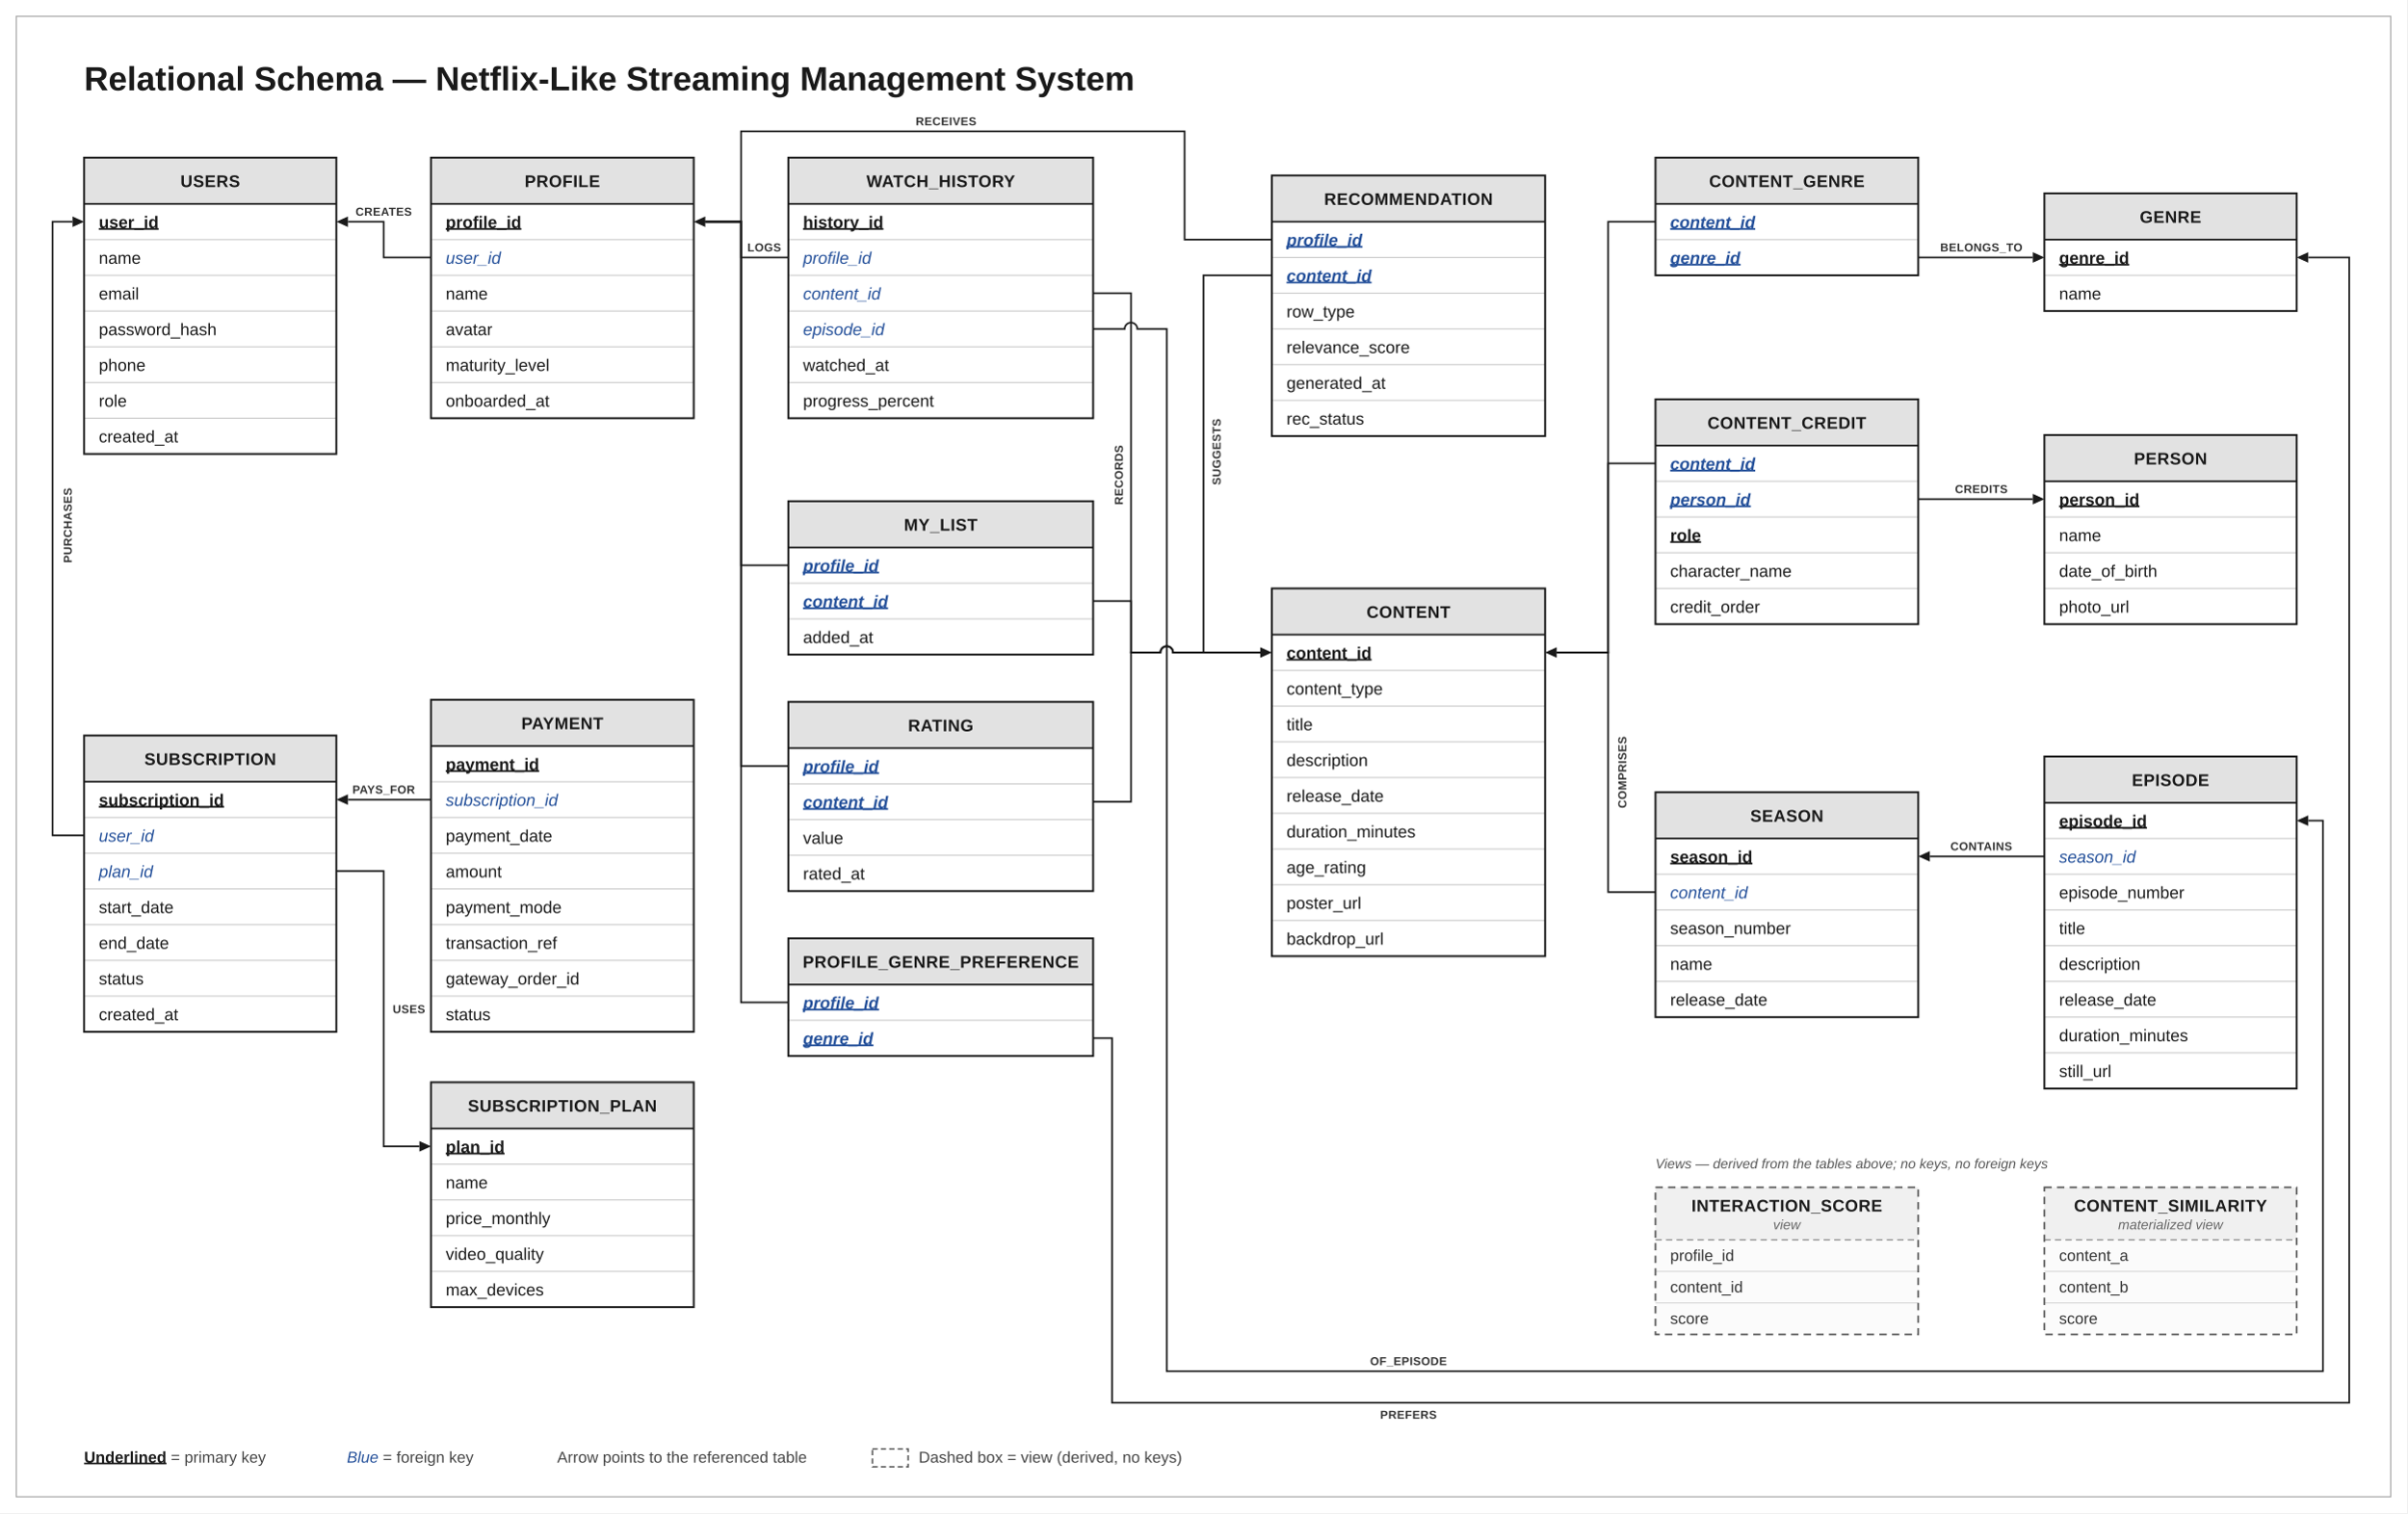
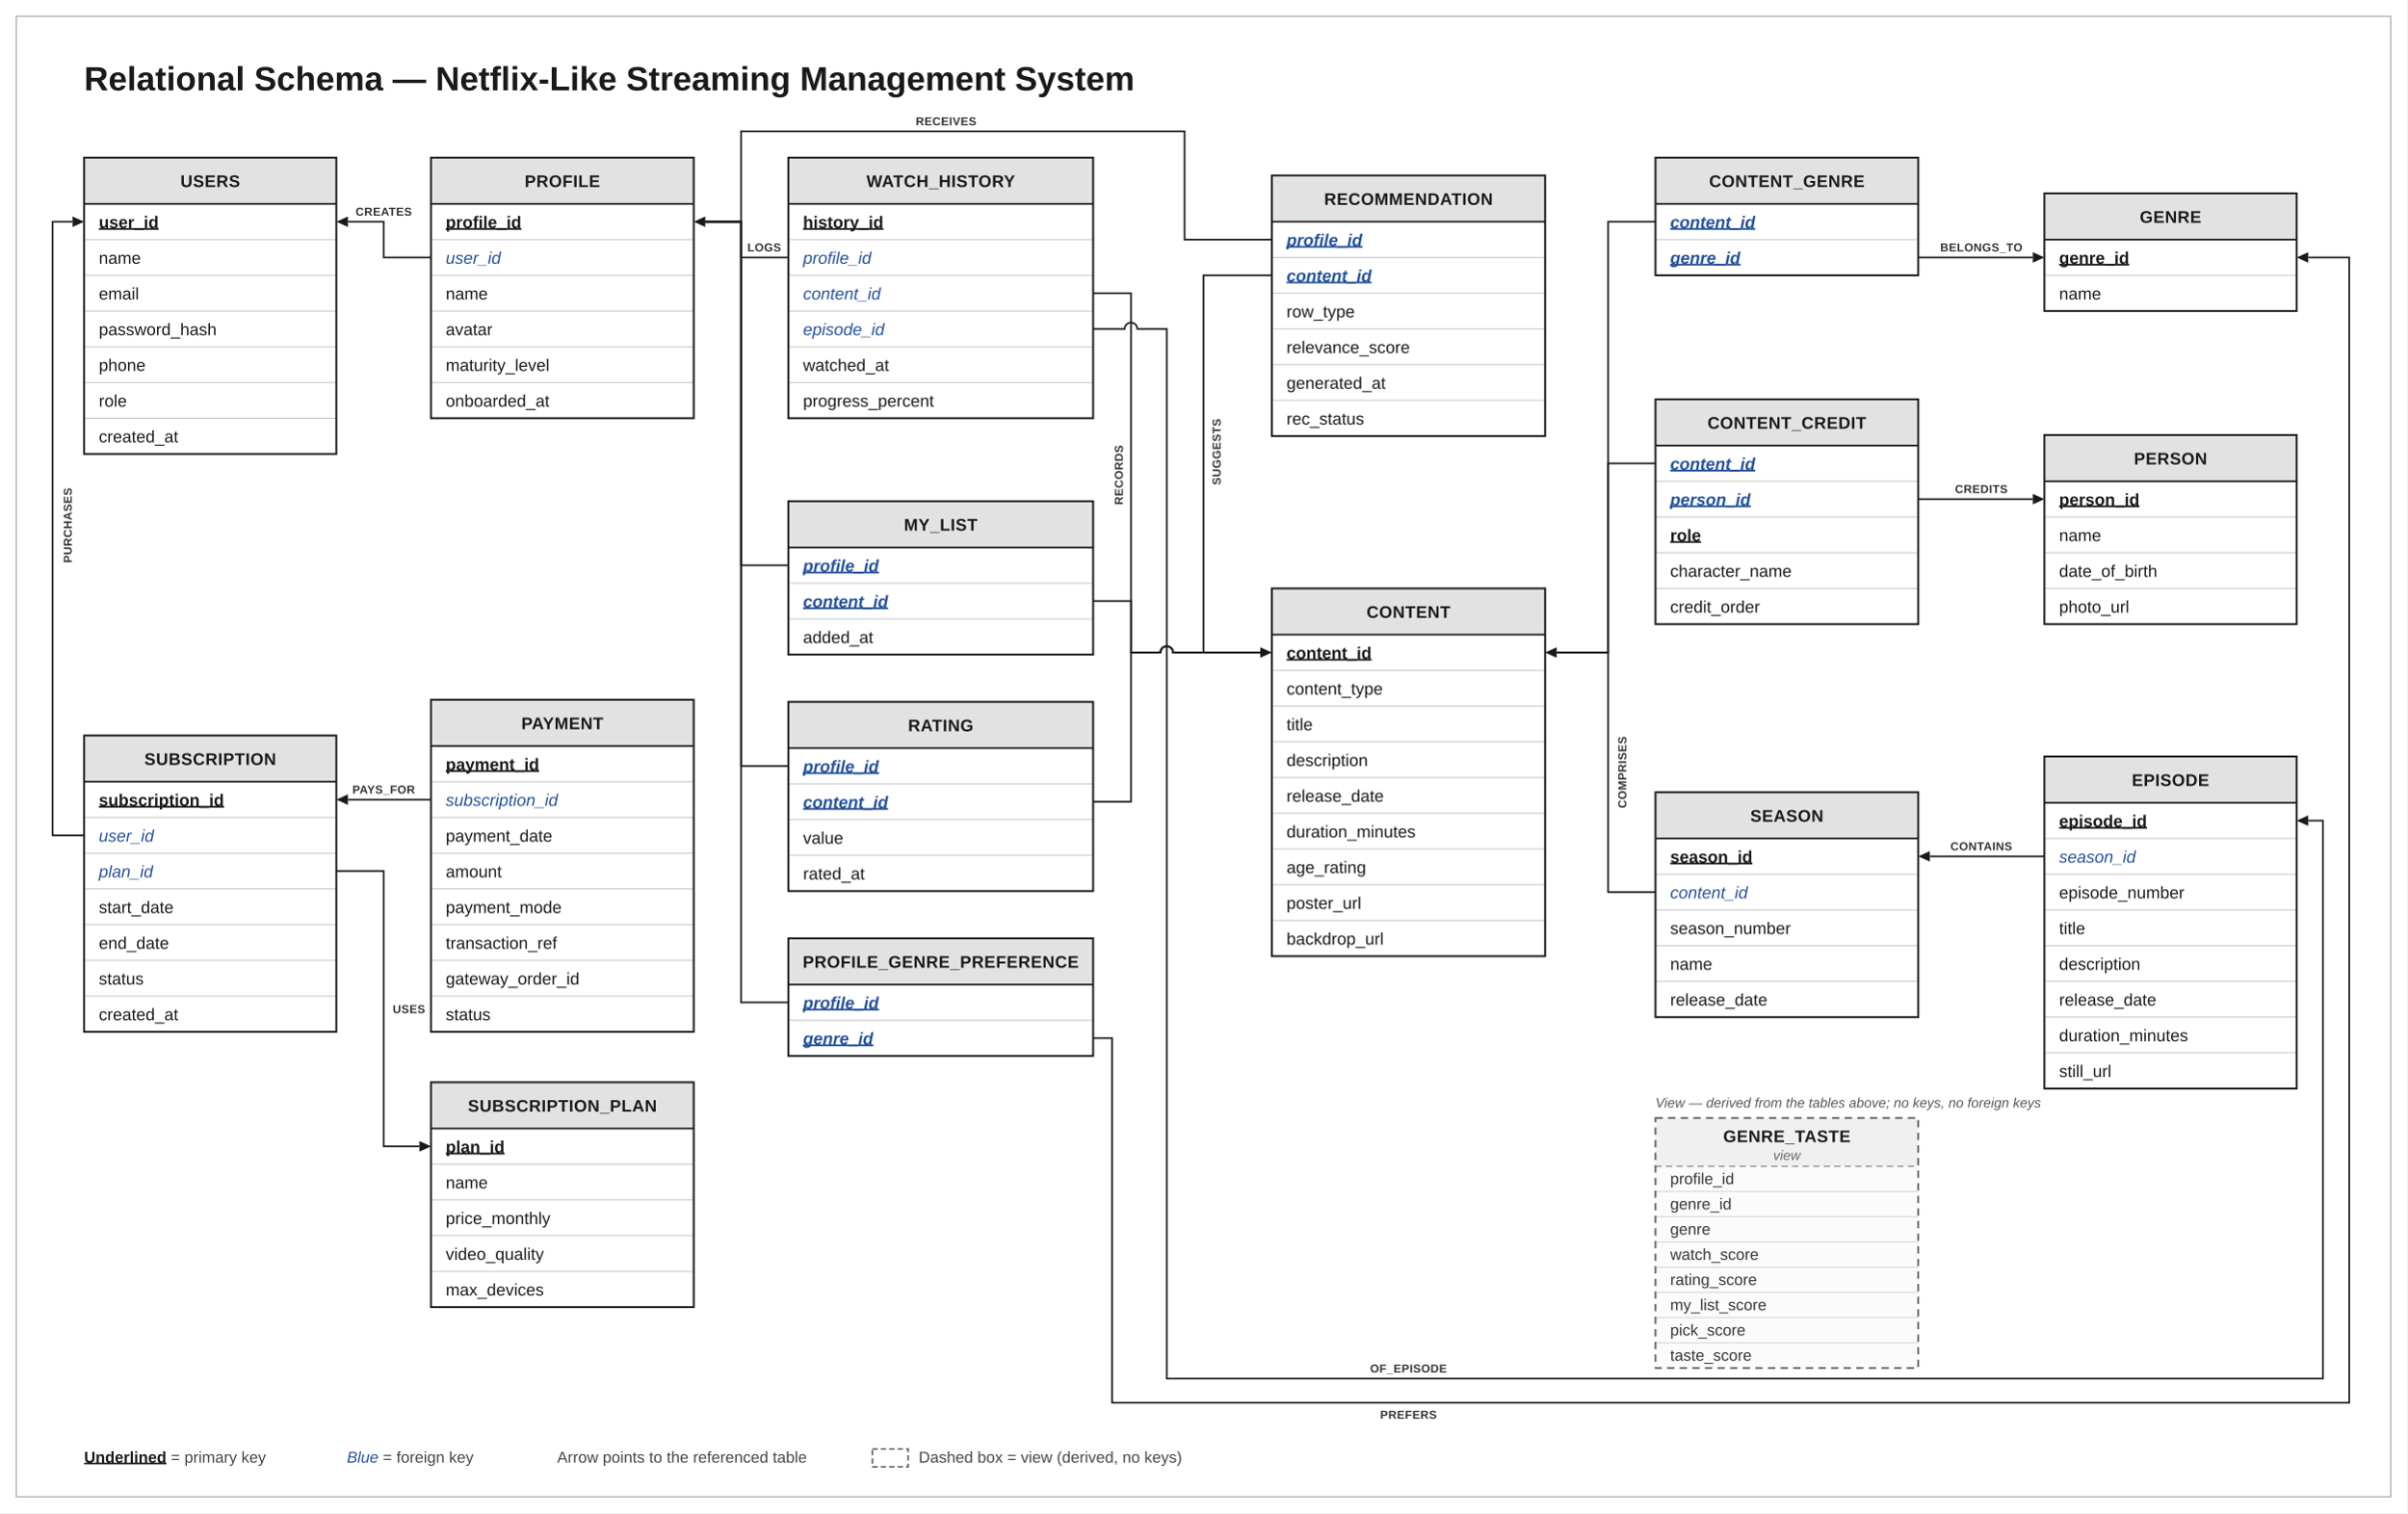
<svg xmlns="http://www.w3.org/2000/svg" width="2290" height="1440" viewBox="0 0 2290 1440" font-family="Arial, Helvetica, sans-serif">
  <defs>
    <style>.row{font-size:16px;fill:#1a1a1a}.pk{font-weight:bold;text-decoration:underline}.fk{fill:#24509a;font-style:italic}.hd{font-size:16px;font-weight:bold;fill:#1a1a1a;letter-spacing:0.4px}.lb{font-size:11px;font-weight:bold;fill:#333;letter-spacing:0.3px}.ln{fill:none;stroke:#1a1a1a;stroke-width:1.6;stroke-linejoin:miter}</style>
  </defs>
  <rect width="2290" height="1440" fill="#ffffff" />
  <rect x="15.5" y="15.5" width="2259" height="1409" fill="none" stroke="#9a9a9a" stroke-width="1" />
  <text x="80" y="86" font-size="32" font-weight="bold" fill="#1a1a1a">Relational Schema — Netflix-Like Streaming Management System</text>
  <g class="lines">
    <path class="ln" d="M410,245 L365,245 L365,211 L331,211" />
    <path class="ln" d="M80,795 L50,795 L50,211 L69,211" />
    <path class="ln" d="M320,829 L365,829 L365,1091 L399,1091" />
    <path class="ln" d="M410,761 L331,761" />
    <path class="ln" d="M750,245 L705,245 L705,211 L671,211" />
    <path class="ln" d="M750,538 L705,538 L705,211 L671,211" />
    <path class="ln" d="M750,729 L705,729 L705,211 L671,211" />
    <path class="ln" d="M750,954 L705,954 L705,211 L671,211" />
    <path class="ln" d="M1210,228 L1127,228 L1127,125 L705,125 L705,211 L671,211" />
    <path class="ln" d="M1040,279 L1076,279 L1076,621 L1104,621 A6,6 0 0 1 1116,621 L1199,621" />
    <path class="ln" d="M1040,572 L1076,572 L1076,621 L1104,621 A6,6 0 0 1 1116,621 L1199,621" />
    <path class="ln" d="M1040,763 L1076,763 L1076,621 L1104,621 A6,6 0 0 1 1116,621 L1199,621" />
    <path class="ln" d="M1210,262 L1145,262 L1145,621 L1199,621" />
-     <path class="ln" d="M1040,313 L1070,313 A6,6 0 0 1 1082,313 L1110,313 L1110,1305 L2210,1305 L2210,781 L2196,781" />
+     <path class="ln" d="M1040,313 L1070,313 A6,6 0 0 1 1082,313 L1110,313 L1110,1312 L2210,1312 L2210,781 L2196,781" />
    <path class="ln" d="M1040,988 L1058,988 L1058,1335 L2235,1335 L2235,245 L2196,245" />
    <path class="ln" d="M1575,211 L1530,211 L1530,621 L1481,621" />
    <path class="ln" d="M1575,441 L1530,441 L1530,621 L1481,621" />
    <path class="ln" d="M1575,849 L1530,849 L1530,621 L1481,621" />
    <path class="ln" d="M1825,245 L1934,245" />
    <path class="ln" d="M1825,475 L1934,475" />
    <path class="ln" d="M1945,815 L1836,815" />
  </g>
  <g fill="#1a1a1a">
    <path d="M320,211 L331,206 L331,216 Z" />
    <path d="M80,211 L69,206 L69,216 Z" />
    <path d="M410,1091 L399,1086 L399,1096 Z" />
    <path d="M320,761 L331,756 L331,766 Z" />
    <path d="M660,211 L671,206 L671,216 Z" />
    <path d="M1210,621 L1199,616 L1199,626 Z" />
    <path d="M2185,781 L2196,776 L2196,786 Z" />
    <path d="M2185,245 L2196,240 L2196,250 Z" />
    <path d="M1470,621 L1481,616 L1481,626 Z" />
    <path d="M1945,245 L1934,240 L1934,250 Z" />
    <path d="M1945,475 L1934,470 L1934,480 Z" />
    <path d="M1825,815 L1836,810 L1836,820 Z" />
  </g>
  <g id="t-users">
    <rect x="80" y="150" width="240" height="282" fill="#ffffff" />
    <rect x="80" y="150" width="240" height="44" fill="#e2e2e2" />
    <text class="hd" x="200" y="178" text-anchor="middle">USERS</text>
    <text class="row pk" x="94" y="217">user_id</text>
    <line x1="80" y1="228" x2="320" y2="228" stroke="#c9c9c9" stroke-width="1" />
    <text class="row" x="94" y="251">name</text>
    <line x1="80" y1="262" x2="320" y2="262" stroke="#c9c9c9" stroke-width="1" />
    <text class="row" x="94" y="285">email</text>
    <line x1="80" y1="296" x2="320" y2="296" stroke="#c9c9c9" stroke-width="1" />
    <text class="row" x="94" y="319">password_hash</text>
    <line x1="80" y1="330" x2="320" y2="330" stroke="#c9c9c9" stroke-width="1" />
    <text class="row" x="94" y="353">phone</text>
    <line x1="80" y1="364" x2="320" y2="364" stroke="#c9c9c9" stroke-width="1" />
    <text class="row" x="94" y="387">role</text>
    <line x1="80" y1="398" x2="320" y2="398" stroke="#c9c9c9" stroke-width="1" />
    <text class="row" x="94" y="421">created_at</text>
    <line x1="80" y1="194" x2="320" y2="194" stroke="#1a1a1a" stroke-width="1.6" />
    <rect x="80" y="150" width="240" height="282" fill="none" stroke="#1a1a1a" stroke-width="1.8" />
  </g>
  <g id="t-subscription">
    <rect x="80" y="700" width="240" height="282" fill="#ffffff" />
    <rect x="80" y="700" width="240" height="44" fill="#e2e2e2" />
    <text class="hd" x="200" y="728" text-anchor="middle">SUBSCRIPTION</text>
    <text class="row pk" x="94" y="767">subscription_id</text>
    <line x1="80" y1="778" x2="320" y2="778" stroke="#c9c9c9" stroke-width="1" />
    <text class="row fk" x="94" y="801">user_id</text>
    <line x1="80" y1="812" x2="320" y2="812" stroke="#c9c9c9" stroke-width="1" />
    <text class="row fk" x="94" y="835">plan_id</text>
    <line x1="80" y1="846" x2="320" y2="846" stroke="#c9c9c9" stroke-width="1" />
    <text class="row" x="94" y="869">start_date</text>
    <line x1="80" y1="880" x2="320" y2="880" stroke="#c9c9c9" stroke-width="1" />
    <text class="row" x="94" y="903">end_date</text>
    <line x1="80" y1="914" x2="320" y2="914" stroke="#c9c9c9" stroke-width="1" />
    <text class="row" x="94" y="937">status</text>
    <line x1="80" y1="948" x2="320" y2="948" stroke="#c9c9c9" stroke-width="1" />
    <text class="row" x="94" y="971">created_at</text>
    <line x1="80" y1="744" x2="320" y2="744" stroke="#1a1a1a" stroke-width="1.6" />
    <rect x="80" y="700" width="240" height="282" fill="none" stroke="#1a1a1a" stroke-width="1.8" />
  </g>
  <g id="t-profile">
    <rect x="410" y="150" width="250" height="248" fill="#ffffff" />
    <rect x="410" y="150" width="250" height="44" fill="#e2e2e2" />
    <text class="hd" x="535" y="178" text-anchor="middle">PROFILE</text>
    <text class="row pk" x="424" y="217">profile_id</text>
    <line x1="410" y1="228" x2="660" y2="228" stroke="#c9c9c9" stroke-width="1" />
    <text class="row fk" x="424" y="251">user_id</text>
    <line x1="410" y1="262" x2="660" y2="262" stroke="#c9c9c9" stroke-width="1" />
    <text class="row" x="424" y="285">name</text>
    <line x1="410" y1="296" x2="660" y2="296" stroke="#c9c9c9" stroke-width="1" />
    <text class="row" x="424" y="319">avatar</text>
    <line x1="410" y1="330" x2="660" y2="330" stroke="#c9c9c9" stroke-width="1" />
    <text class="row" x="424" y="353">maturity_level</text>
    <line x1="410" y1="364" x2="660" y2="364" stroke="#c9c9c9" stroke-width="1" />
    <text class="row" x="424" y="387">onboarded_at</text>
    <line x1="410" y1="194" x2="660" y2="194" stroke="#1a1a1a" stroke-width="1.6" />
    <rect x="410" y="150" width="250" height="248" fill="none" stroke="#1a1a1a" stroke-width="1.8" />
  </g>
  <g id="t-payment">
    <rect x="410" y="666" width="250" height="316" fill="#ffffff" />
    <rect x="410" y="666" width="250" height="44" fill="#e2e2e2" />
    <text class="hd" x="535" y="694" text-anchor="middle">PAYMENT</text>
    <text class="row pk" x="424" y="733">payment_id</text>
    <line x1="410" y1="744" x2="660" y2="744" stroke="#c9c9c9" stroke-width="1" />
    <text class="row fk" x="424" y="767">subscription_id</text>
    <line x1="410" y1="778" x2="660" y2="778" stroke="#c9c9c9" stroke-width="1" />
    <text class="row" x="424" y="801">payment_date</text>
    <line x1="410" y1="812" x2="660" y2="812" stroke="#c9c9c9" stroke-width="1" />
    <text class="row" x="424" y="835">amount</text>
    <line x1="410" y1="846" x2="660" y2="846" stroke="#c9c9c9" stroke-width="1" />
    <text class="row" x="424" y="869">payment_mode</text>
    <line x1="410" y1="880" x2="660" y2="880" stroke="#c9c9c9" stroke-width="1" />
    <text class="row" x="424" y="903">transaction_ref</text>
    <line x1="410" y1="914" x2="660" y2="914" stroke="#c9c9c9" stroke-width="1" />
    <text class="row" x="424" y="937">gateway_order_id</text>
    <line x1="410" y1="948" x2="660" y2="948" stroke="#c9c9c9" stroke-width="1" />
    <text class="row" x="424" y="971">status</text>
    <line x1="410" y1="710" x2="660" y2="710" stroke="#1a1a1a" stroke-width="1.6" />
    <rect x="410" y="666" width="250" height="316" fill="none" stroke="#1a1a1a" stroke-width="1.8" />
  </g>
  <g id="t-subscription_plan">
    <rect x="410" y="1030" width="250" height="214" fill="#ffffff" />
    <rect x="410" y="1030" width="250" height="44" fill="#e2e2e2" />
    <text class="hd" x="535" y="1058" text-anchor="middle">SUBSCRIPTION_PLAN</text>
    <text class="row pk" x="424" y="1097">plan_id</text>
    <line x1="410" y1="1108" x2="660" y2="1108" stroke="#c9c9c9" stroke-width="1" />
    <text class="row" x="424" y="1131">name</text>
    <line x1="410" y1="1142" x2="660" y2="1142" stroke="#c9c9c9" stroke-width="1" />
    <text class="row" x="424" y="1165">price_monthly</text>
    <line x1="410" y1="1176" x2="660" y2="1176" stroke="#c9c9c9" stroke-width="1" />
    <text class="row" x="424" y="1199">video_quality</text>
    <line x1="410" y1="1210" x2="660" y2="1210" stroke="#c9c9c9" stroke-width="1" />
    <text class="row" x="424" y="1233">max_devices</text>
    <line x1="410" y1="1074" x2="660" y2="1074" stroke="#1a1a1a" stroke-width="1.6" />
    <rect x="410" y="1030" width="250" height="214" fill="none" stroke="#1a1a1a" stroke-width="1.8" />
  </g>
  <g id="t-watch_history">
    <rect x="750" y="150" width="290" height="248" fill="#ffffff" />
    <rect x="750" y="150" width="290" height="44" fill="#e2e2e2" />
    <text class="hd" x="895" y="178" text-anchor="middle">WATCH_HISTORY</text>
    <text class="row pk" x="764" y="217">history_id</text>
    <line x1="750" y1="228" x2="1040" y2="228" stroke="#c9c9c9" stroke-width="1" />
    <text class="row fk" x="764" y="251">profile_id</text>
    <line x1="750" y1="262" x2="1040" y2="262" stroke="#c9c9c9" stroke-width="1" />
    <text class="row fk" x="764" y="285">content_id</text>
    <line x1="750" y1="296" x2="1040" y2="296" stroke="#c9c9c9" stroke-width="1" />
    <text class="row fk" x="764" y="319">episode_id</text>
    <line x1="750" y1="330" x2="1040" y2="330" stroke="#c9c9c9" stroke-width="1" />
    <text class="row" x="764" y="353">watched_at</text>
    <line x1="750" y1="364" x2="1040" y2="364" stroke="#c9c9c9" stroke-width="1" />
    <text class="row" x="764" y="387">progress_percent</text>
    <line x1="750" y1="194" x2="1040" y2="194" stroke="#1a1a1a" stroke-width="1.6" />
    <rect x="750" y="150" width="290" height="248" fill="none" stroke="#1a1a1a" stroke-width="1.8" />
  </g>
  <g id="t-my_list">
    <rect x="750" y="477" width="290" height="146" fill="#ffffff" />
    <rect x="750" y="477" width="290" height="44" fill="#e2e2e2" />
    <text class="hd" x="895" y="505" text-anchor="middle">MY_LIST</text>
    <text class="row pk fk" x="764" y="544">profile_id</text>
    <line x1="750" y1="555" x2="1040" y2="555" stroke="#c9c9c9" stroke-width="1" />
    <text class="row pk fk" x="764" y="578">content_id</text>
    <line x1="750" y1="589" x2="1040" y2="589" stroke="#c9c9c9" stroke-width="1" />
    <text class="row" x="764" y="612">added_at</text>
    <line x1="750" y1="521" x2="1040" y2="521" stroke="#1a1a1a" stroke-width="1.6" />
    <rect x="750" y="477" width="290" height="146" fill="none" stroke="#1a1a1a" stroke-width="1.8" />
  </g>
  <g id="t-rating">
    <rect x="750" y="668" width="290" height="180" fill="#ffffff" />
    <rect x="750" y="668" width="290" height="44" fill="#e2e2e2" />
    <text class="hd" x="895" y="696" text-anchor="middle">RATING</text>
    <text class="row pk fk" x="764" y="735">profile_id</text>
    <line x1="750" y1="746" x2="1040" y2="746" stroke="#c9c9c9" stroke-width="1" />
    <text class="row pk fk" x="764" y="769">content_id</text>
    <line x1="750" y1="780" x2="1040" y2="780" stroke="#c9c9c9" stroke-width="1" />
    <text class="row" x="764" y="803">value</text>
    <line x1="750" y1="814" x2="1040" y2="814" stroke="#c9c9c9" stroke-width="1" />
    <text class="row" x="764" y="837">rated_at</text>
    <line x1="750" y1="712" x2="1040" y2="712" stroke="#1a1a1a" stroke-width="1.6" />
    <rect x="750" y="668" width="290" height="180" fill="none" stroke="#1a1a1a" stroke-width="1.8" />
  </g>
  <g id="t-profile_genre_preference">
    <rect x="750" y="893" width="290" height="112" fill="#ffffff" />
    <rect x="750" y="893" width="290" height="44" fill="#e2e2e2" />
    <text class="hd" x="895" y="921" text-anchor="middle">PROFILE_GENRE_PREFERENCE</text>
    <text class="row pk fk" x="764" y="960">profile_id</text>
    <line x1="750" y1="971" x2="1040" y2="971" stroke="#c9c9c9" stroke-width="1" />
    <text class="row pk fk" x="764" y="994">genre_id</text>
    <line x1="750" y1="937" x2="1040" y2="937" stroke="#1a1a1a" stroke-width="1.6" />
    <rect x="750" y="893" width="290" height="112" fill="none" stroke="#1a1a1a" stroke-width="1.8" />
  </g>
  <g id="t-recommendation">
    <rect x="1210" y="167" width="260" height="248" fill="#ffffff" />
    <rect x="1210" y="167" width="260" height="44" fill="#e2e2e2" />
    <text class="hd" x="1340" y="195" text-anchor="middle">RECOMMENDATION</text>
    <text class="row pk fk" x="1224" y="234">profile_id</text>
    <line x1="1210" y1="245" x2="1470" y2="245" stroke="#c9c9c9" stroke-width="1" />
    <text class="row pk fk" x="1224" y="268">content_id</text>
    <line x1="1210" y1="279" x2="1470" y2="279" stroke="#c9c9c9" stroke-width="1" />
    <text class="row" x="1224" y="302">row_type</text>
    <line x1="1210" y1="313" x2="1470" y2="313" stroke="#c9c9c9" stroke-width="1" />
    <text class="row" x="1224" y="336">relevance_score</text>
    <line x1="1210" y1="347" x2="1470" y2="347" stroke="#c9c9c9" stroke-width="1" />
    <text class="row" x="1224" y="370">generated_at</text>
    <line x1="1210" y1="381" x2="1470" y2="381" stroke="#c9c9c9" stroke-width="1" />
    <text class="row" x="1224" y="404">rec_status</text>
    <line x1="1210" y1="211" x2="1470" y2="211" stroke="#1a1a1a" stroke-width="1.6" />
    <rect x="1210" y="167" width="260" height="248" fill="none" stroke="#1a1a1a" stroke-width="1.8" />
  </g>
  <g id="t-content">
    <rect x="1210" y="560" width="260" height="350" fill="#ffffff" />
    <rect x="1210" y="560" width="260" height="44" fill="#e2e2e2" />
    <text class="hd" x="1340" y="588" text-anchor="middle">CONTENT</text>
    <text class="row pk" x="1224" y="627">content_id</text>
    <line x1="1210" y1="638" x2="1470" y2="638" stroke="#c9c9c9" stroke-width="1" />
    <text class="row" x="1224" y="661">content_type</text>
    <line x1="1210" y1="672" x2="1470" y2="672" stroke="#c9c9c9" stroke-width="1" />
    <text class="row" x="1224" y="695">title</text>
    <line x1="1210" y1="706" x2="1470" y2="706" stroke="#c9c9c9" stroke-width="1" />
    <text class="row" x="1224" y="729">description</text>
    <line x1="1210" y1="740" x2="1470" y2="740" stroke="#c9c9c9" stroke-width="1" />
    <text class="row" x="1224" y="763">release_date</text>
    <line x1="1210" y1="774" x2="1470" y2="774" stroke="#c9c9c9" stroke-width="1" />
    <text class="row" x="1224" y="797">duration_minutes</text>
    <line x1="1210" y1="808" x2="1470" y2="808" stroke="#c9c9c9" stroke-width="1" />
    <text class="row" x="1224" y="831">age_rating</text>
    <line x1="1210" y1="842" x2="1470" y2="842" stroke="#c9c9c9" stroke-width="1" />
    <text class="row" x="1224" y="865">poster_url</text>
    <line x1="1210" y1="876" x2="1470" y2="876" stroke="#c9c9c9" stroke-width="1" />
    <text class="row" x="1224" y="899">backdrop_url</text>
    <line x1="1210" y1="604" x2="1470" y2="604" stroke="#1a1a1a" stroke-width="1.6" />
    <rect x="1210" y="560" width="260" height="350" fill="none" stroke="#1a1a1a" stroke-width="1.8" />
  </g>
  <g id="t-content_genre">
    <rect x="1575" y="150" width="250" height="112" fill="#ffffff" />
    <rect x="1575" y="150" width="250" height="44" fill="#e2e2e2" />
    <text class="hd" x="1700" y="178" text-anchor="middle">CONTENT_GENRE</text>
    <text class="row pk fk" x="1589" y="217">content_id</text>
    <line x1="1575" y1="228" x2="1825" y2="228" stroke="#c9c9c9" stroke-width="1" />
    <text class="row pk fk" x="1589" y="251">genre_id</text>
    <line x1="1575" y1="194" x2="1825" y2="194" stroke="#1a1a1a" stroke-width="1.6" />
    <rect x="1575" y="150" width="250" height="112" fill="none" stroke="#1a1a1a" stroke-width="1.8" />
  </g>
  <g id="t-content_credit">
    <rect x="1575" y="380" width="250" height="214" fill="#ffffff" />
    <rect x="1575" y="380" width="250" height="44" fill="#e2e2e2" />
    <text class="hd" x="1700" y="408" text-anchor="middle">CONTENT_CREDIT</text>
    <text class="row pk fk" x="1589" y="447">content_id</text>
    <line x1="1575" y1="458" x2="1825" y2="458" stroke="#c9c9c9" stroke-width="1" />
    <text class="row pk fk" x="1589" y="481">person_id</text>
    <line x1="1575" y1="492" x2="1825" y2="492" stroke="#c9c9c9" stroke-width="1" />
    <text class="row pk" x="1589" y="515">role</text>
    <line x1="1575" y1="526" x2="1825" y2="526" stroke="#c9c9c9" stroke-width="1" />
    <text class="row" x="1589" y="549">character_name</text>
    <line x1="1575" y1="560" x2="1825" y2="560" stroke="#c9c9c9" stroke-width="1" />
    <text class="row" x="1589" y="583">credit_order</text>
    <line x1="1575" y1="424" x2="1825" y2="424" stroke="#1a1a1a" stroke-width="1.6" />
    <rect x="1575" y="380" width="250" height="214" fill="none" stroke="#1a1a1a" stroke-width="1.8" />
  </g>
  <g id="t-season">
    <rect x="1575" y="754" width="250" height="214" fill="#ffffff" />
    <rect x="1575" y="754" width="250" height="44" fill="#e2e2e2" />
    <text class="hd" x="1700" y="782" text-anchor="middle">SEASON</text>
    <text class="row pk" x="1589" y="821">season_id</text>
    <line x1="1575" y1="832" x2="1825" y2="832" stroke="#c9c9c9" stroke-width="1" />
    <text class="row fk" x="1589" y="855">content_id</text>
    <line x1="1575" y1="866" x2="1825" y2="866" stroke="#c9c9c9" stroke-width="1" />
    <text class="row" x="1589" y="889">season_number</text>
    <line x1="1575" y1="900" x2="1825" y2="900" stroke="#c9c9c9" stroke-width="1" />
    <text class="row" x="1589" y="923">name</text>
    <line x1="1575" y1="934" x2="1825" y2="934" stroke="#c9c9c9" stroke-width="1" />
    <text class="row" x="1589" y="957">release_date</text>
    <line x1="1575" y1="798" x2="1825" y2="798" stroke="#1a1a1a" stroke-width="1.6" />
    <rect x="1575" y="754" width="250" height="214" fill="none" stroke="#1a1a1a" stroke-width="1.8" />
  </g>
  <g id="t-genre">
    <rect x="1945" y="184" width="240" height="112" fill="#ffffff" />
    <rect x="1945" y="184" width="240" height="44" fill="#e2e2e2" />
    <text class="hd" x="2065" y="212" text-anchor="middle">GENRE</text>
    <text class="row pk" x="1959" y="251">genre_id</text>
    <line x1="1945" y1="262" x2="2185" y2="262" stroke="#c9c9c9" stroke-width="1" />
    <text class="row" x="1959" y="285">name</text>
    <line x1="1945" y1="228" x2="2185" y2="228" stroke="#1a1a1a" stroke-width="1.6" />
    <rect x="1945" y="184" width="240" height="112" fill="none" stroke="#1a1a1a" stroke-width="1.8" />
  </g>
  <g id="t-person">
    <rect x="1945" y="414" width="240" height="180" fill="#ffffff" />
    <rect x="1945" y="414" width="240" height="44" fill="#e2e2e2" />
    <text class="hd" x="2065" y="442" text-anchor="middle">PERSON</text>
    <text class="row pk" x="1959" y="481">person_id</text>
    <line x1="1945" y1="492" x2="2185" y2="492" stroke="#c9c9c9" stroke-width="1" />
    <text class="row" x="1959" y="515">name</text>
    <line x1="1945" y1="526" x2="2185" y2="526" stroke="#c9c9c9" stroke-width="1" />
    <text class="row" x="1959" y="549">date_of_birth</text>
    <line x1="1945" y1="560" x2="2185" y2="560" stroke="#c9c9c9" stroke-width="1" />
    <text class="row" x="1959" y="583">photo_url</text>
    <line x1="1945" y1="458" x2="2185" y2="458" stroke="#1a1a1a" stroke-width="1.6" />
    <rect x="1945" y="414" width="240" height="180" fill="none" stroke="#1a1a1a" stroke-width="1.8" />
  </g>
  <g id="t-episode">
    <rect x="1945" y="720" width="240" height="316" fill="#ffffff" />
    <rect x="1945" y="720" width="240" height="44" fill="#e2e2e2" />
    <text class="hd" x="2065" y="748" text-anchor="middle">EPISODE</text>
    <text class="row pk" x="1959" y="787">episode_id</text>
    <line x1="1945" y1="798" x2="2185" y2="798" stroke="#c9c9c9" stroke-width="1" />
    <text class="row fk" x="1959" y="821">season_id</text>
    <line x1="1945" y1="832" x2="2185" y2="832" stroke="#c9c9c9" stroke-width="1" />
    <text class="row" x="1959" y="855">episode_number</text>
    <line x1="1945" y1="866" x2="2185" y2="866" stroke="#c9c9c9" stroke-width="1" />
    <text class="row" x="1959" y="889">title</text>
    <line x1="1945" y1="900" x2="2185" y2="900" stroke="#c9c9c9" stroke-width="1" />
    <text class="row" x="1959" y="923">description</text>
    <line x1="1945" y1="934" x2="2185" y2="934" stroke="#c9c9c9" stroke-width="1" />
    <text class="row" x="1959" y="957">release_date</text>
    <line x1="1945" y1="968" x2="2185" y2="968" stroke="#c9c9c9" stroke-width="1" />
    <text class="row" x="1959" y="991">duration_minutes</text>
    <line x1="1945" y1="1002" x2="2185" y2="1002" stroke="#c9c9c9" stroke-width="1" />
    <text class="row" x="1959" y="1025">still_url</text>
    <line x1="1945" y1="764" x2="2185" y2="764" stroke="#1a1a1a" stroke-width="1.6" />
    <rect x="1945" y="720" width="240" height="316" fill="none" stroke="#1a1a1a" stroke-width="1.8" />
  </g>
  <g id="views">
-     <text x="1575" y="1112" font-size="13" font-style="italic" fill="#555">Views — derived from the tables above; no keys, no foreign keys</text>
-     <rect x="1575" y="1130" width="250" height="140" fill="#fbfbfb" />
-     <rect x="1575" y="1130" width="250" height="50" fill="#f0f0f0" />
-     <text class="hd" x="1700" y="1153" text-anchor="middle" fill="#333">INTERACTION_SCORE</text>
-     <text x="1700" y="1170" text-anchor="middle" font-size="13" font-style="italic" fill="#666">view</text>
-     <text x="1589" y="1200" font-size="15" fill="#333">profile_id</text>
-     <line x1="1575" y1="1210" x2="1825" y2="1210" stroke="#d6d6d6" stroke-width="1" />
-     <text x="1589" y="1230" font-size="15" fill="#333">content_id</text>
-     <line x1="1575" y1="1240" x2="1825" y2="1240" stroke="#d6d6d6" stroke-width="1" />
-     <text x="1589" y="1260" font-size="15" fill="#333">score</text>
-     <line x1="1575" y1="1180" x2="1825" y2="1180" stroke="#777" stroke-width="1" stroke-dasharray="6 4" />
-     <rect x="1575" y="1130" width="250" height="140" fill="none" stroke="#555" stroke-width="1.6" stroke-dasharray="7 5" />
-     <rect x="1945" y="1130" width="240" height="140" fill="#fbfbfb" />
-     <rect x="1945" y="1130" width="240" height="50" fill="#f0f0f0" />
-     <text class="hd" x="2065" y="1153" text-anchor="middle" fill="#333">CONTENT_SIMILARITY</text>
-     <text x="2065" y="1170" text-anchor="middle" font-size="13" font-style="italic" fill="#666">materialized view</text>
-     <text x="1959" y="1200" font-size="15" fill="#333">content_a</text>
-     <line x1="1945" y1="1210" x2="2185" y2="1210" stroke="#d6d6d6" stroke-width="1" />
-     <text x="1959" y="1230" font-size="15" fill="#333">content_b</text>
-     <line x1="1945" y1="1240" x2="2185" y2="1240" stroke="#d6d6d6" stroke-width="1" />
-     <text x="1959" y="1260" font-size="15" fill="#333">score</text>
-     <line x1="1945" y1="1180" x2="2185" y2="1180" stroke="#777" stroke-width="1" stroke-dasharray="6 4" />
-     <rect x="1945" y="1130" width="240" height="140" fill="none" stroke="#555" stroke-width="1.6" stroke-dasharray="7 5" />
+     <text x="1575" y="1054" font-size="13" font-style="italic" fill="#555">View — derived from the tables above; no keys, no foreign keys</text>
+     <rect x="1575" y="1064" width="250" height="238" fill="#fbfbfb" />
+     <rect x="1575" y="1064" width="250" height="46" fill="#f0f0f0" />
+     <text class="hd" x="1700" y="1087" text-anchor="middle" fill="#333">GENRE_TASTE</text>
+     <text x="1700" y="1104" text-anchor="middle" font-size="13" font-style="italic" fill="#666">view</text>
+     <text x="1589" y="1127" font-size="15" fill="#333">profile_id</text>
+     <text x="1589" y="1151" font-size="15" fill="#333">genre_id</text>
+     <line x1="1575" y1="1134" x2="1825" y2="1134" stroke="#d6d6d6" stroke-width="1" />
+     <text x="1589" y="1175" font-size="15" fill="#333">genre</text>
+     <line x1="1575" y1="1158" x2="1825" y2="1158" stroke="#d6d6d6" stroke-width="1" />
+     <text x="1589" y="1199" font-size="15" fill="#333">watch_score</text>
+     <line x1="1575" y1="1182" x2="1825" y2="1182" stroke="#d6d6d6" stroke-width="1" />
+     <text x="1589" y="1223" font-size="15" fill="#333">rating_score</text>
+     <line x1="1575" y1="1206" x2="1825" y2="1206" stroke="#d6d6d6" stroke-width="1" />
+     <text x="1589" y="1247" font-size="15" fill="#333">my_list_score</text>
+     <line x1="1575" y1="1230" x2="1825" y2="1230" stroke="#d6d6d6" stroke-width="1" />
+     <text x="1589" y="1271" font-size="15" fill="#333">pick_score</text>
+     <line x1="1575" y1="1254" x2="1825" y2="1254" stroke="#d6d6d6" stroke-width="1" />
+     <text x="1589" y="1295" font-size="15" fill="#333">taste_score</text>
+     <line x1="1575" y1="1278" x2="1825" y2="1278" stroke="#d6d6d6" stroke-width="1" />
+     <line x1="1575" y1="1110" x2="1825" y2="1110" stroke="#777" stroke-width="1" stroke-dasharray="6 4" />
+     <rect x="1575" y="1064" width="250" height="238" fill="none" stroke="#555" stroke-width="1.6" stroke-dasharray="7 5" />
  </g>
  <g class="labels">
    <text class="lb" x="365" y="205.25" text-anchor="middle">CREATES</text>
    <text class="lb" x="68.25" y="500" text-anchor="middle" transform="rotate(-90 68.25 500)">PURCHASES</text>
    <text class="lb" x="365" y="755.25" text-anchor="middle">PAYS_FOR</text>
    <text class="lb" x="389" y="964.25" text-anchor="middle">USES</text>
    <text class="lb" x="727" y="239.25" text-anchor="middle">LOGS</text>
    <text class="lb" x="900" y="119.25" text-anchor="middle">RECEIVES</text>
    <text class="lb" x="1068.25" y="452" text-anchor="middle" transform="rotate(-90 1068.25 452)">RECORDS</text>
    <text class="lb" x="1161.25" y="430" text-anchor="middle" transform="rotate(-90 1161.25 430)">SUGGESTS</text>
-     <text class="lb" x="1340" y="1299.25" text-anchor="middle">OF_EPISODE</text>
+     <text class="lb" x="1340" y="1306.25" text-anchor="middle">OF_EPISODE</text>
    <text class="lb" x="1340" y="1350.25" text-anchor="middle">PREFERS</text>
    <text class="lb" x="1547.25" y="735" text-anchor="middle" transform="rotate(-90 1547.25 735)">COMPRISES</text>
    <text class="lb" x="1885" y="239.25" text-anchor="middle">BELONGS_TO</text>
    <text class="lb" x="1885" y="469.25" text-anchor="middle">CREDITS</text>
    <text class="lb" x="1885" y="809.25" text-anchor="middle">CONTAINS</text>
  </g>
  <g font-size="15" fill="#444">
    <text x="80" y="1392">
      <tspan font-weight="bold" text-decoration="underline" fill="#1a1a1a">Underlined</tspan> = primary key</text>
    <text x="330" y="1392">
      <tspan font-style="italic" fill="#24509a">Blue</tspan> = foreign key</text>
    <text x="530" y="1392">Arrow points to the referenced table</text>
    <rect x="830" y="1379" width="34" height="17" fill="none" stroke="#555" stroke-width="1.4" stroke-dasharray="5 3" />
    <text x="874" y="1392">Dashed box = view (derived, no keys)</text>
  </g>
</svg>
